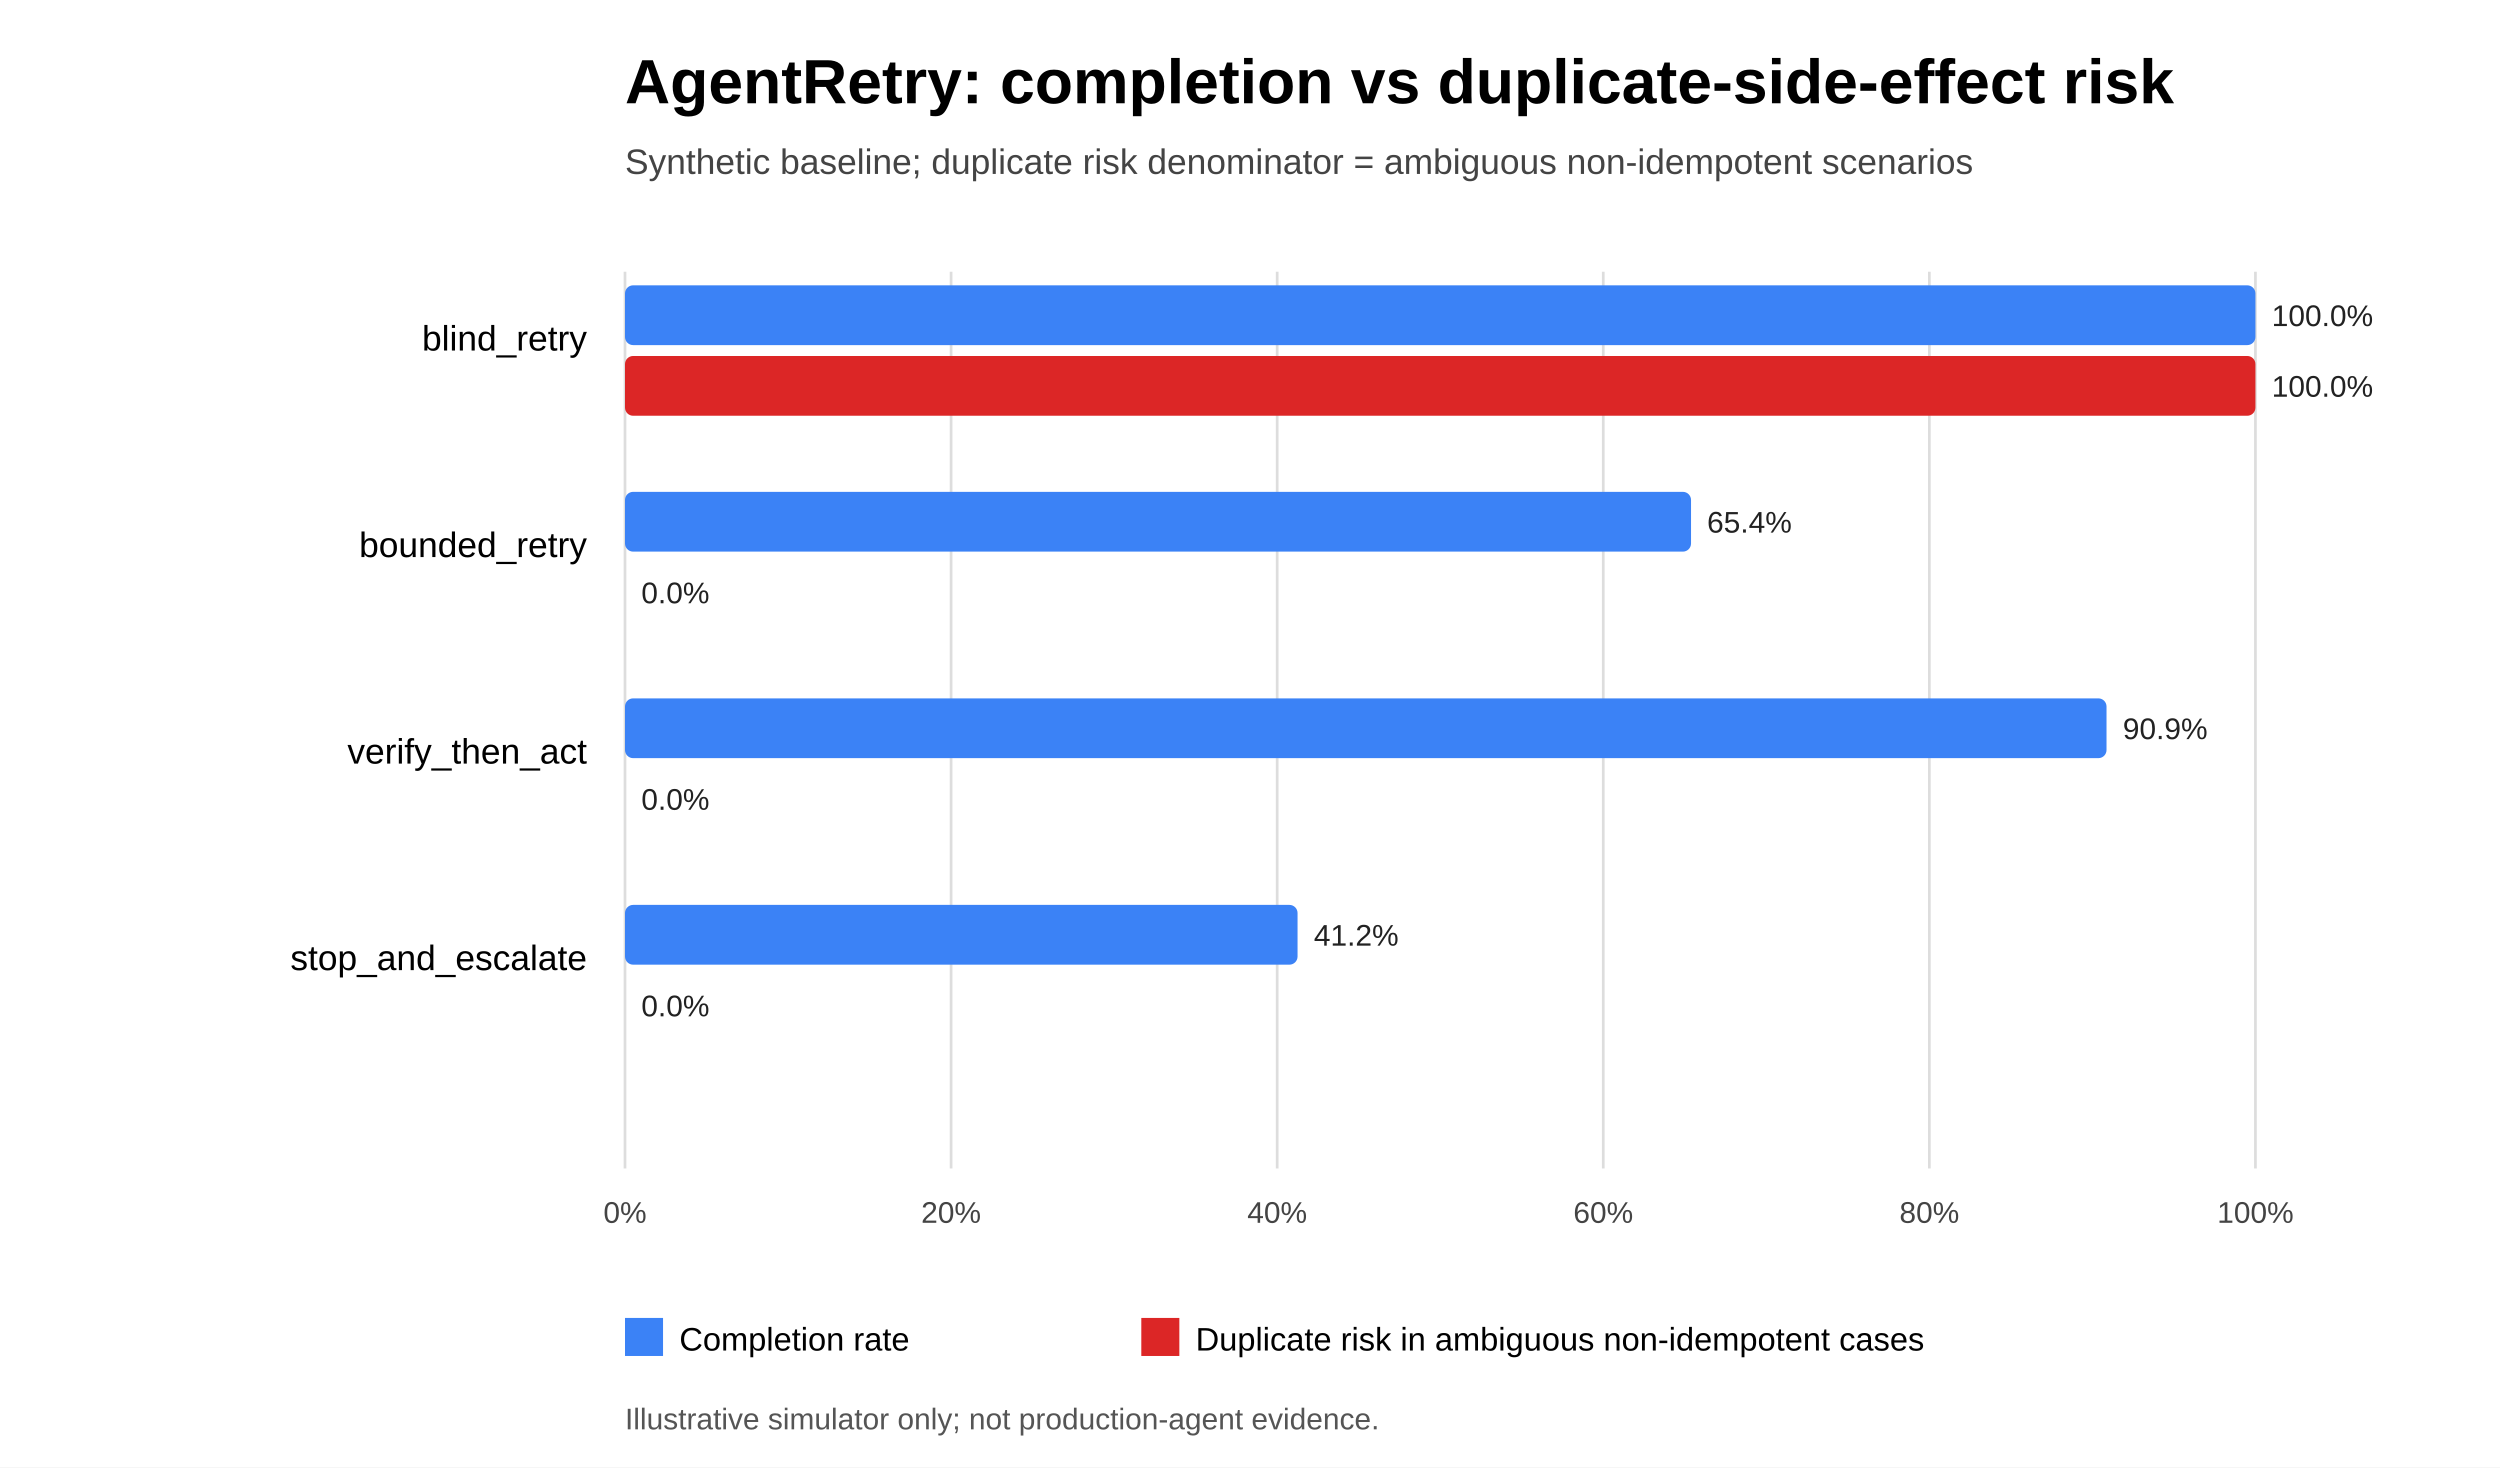
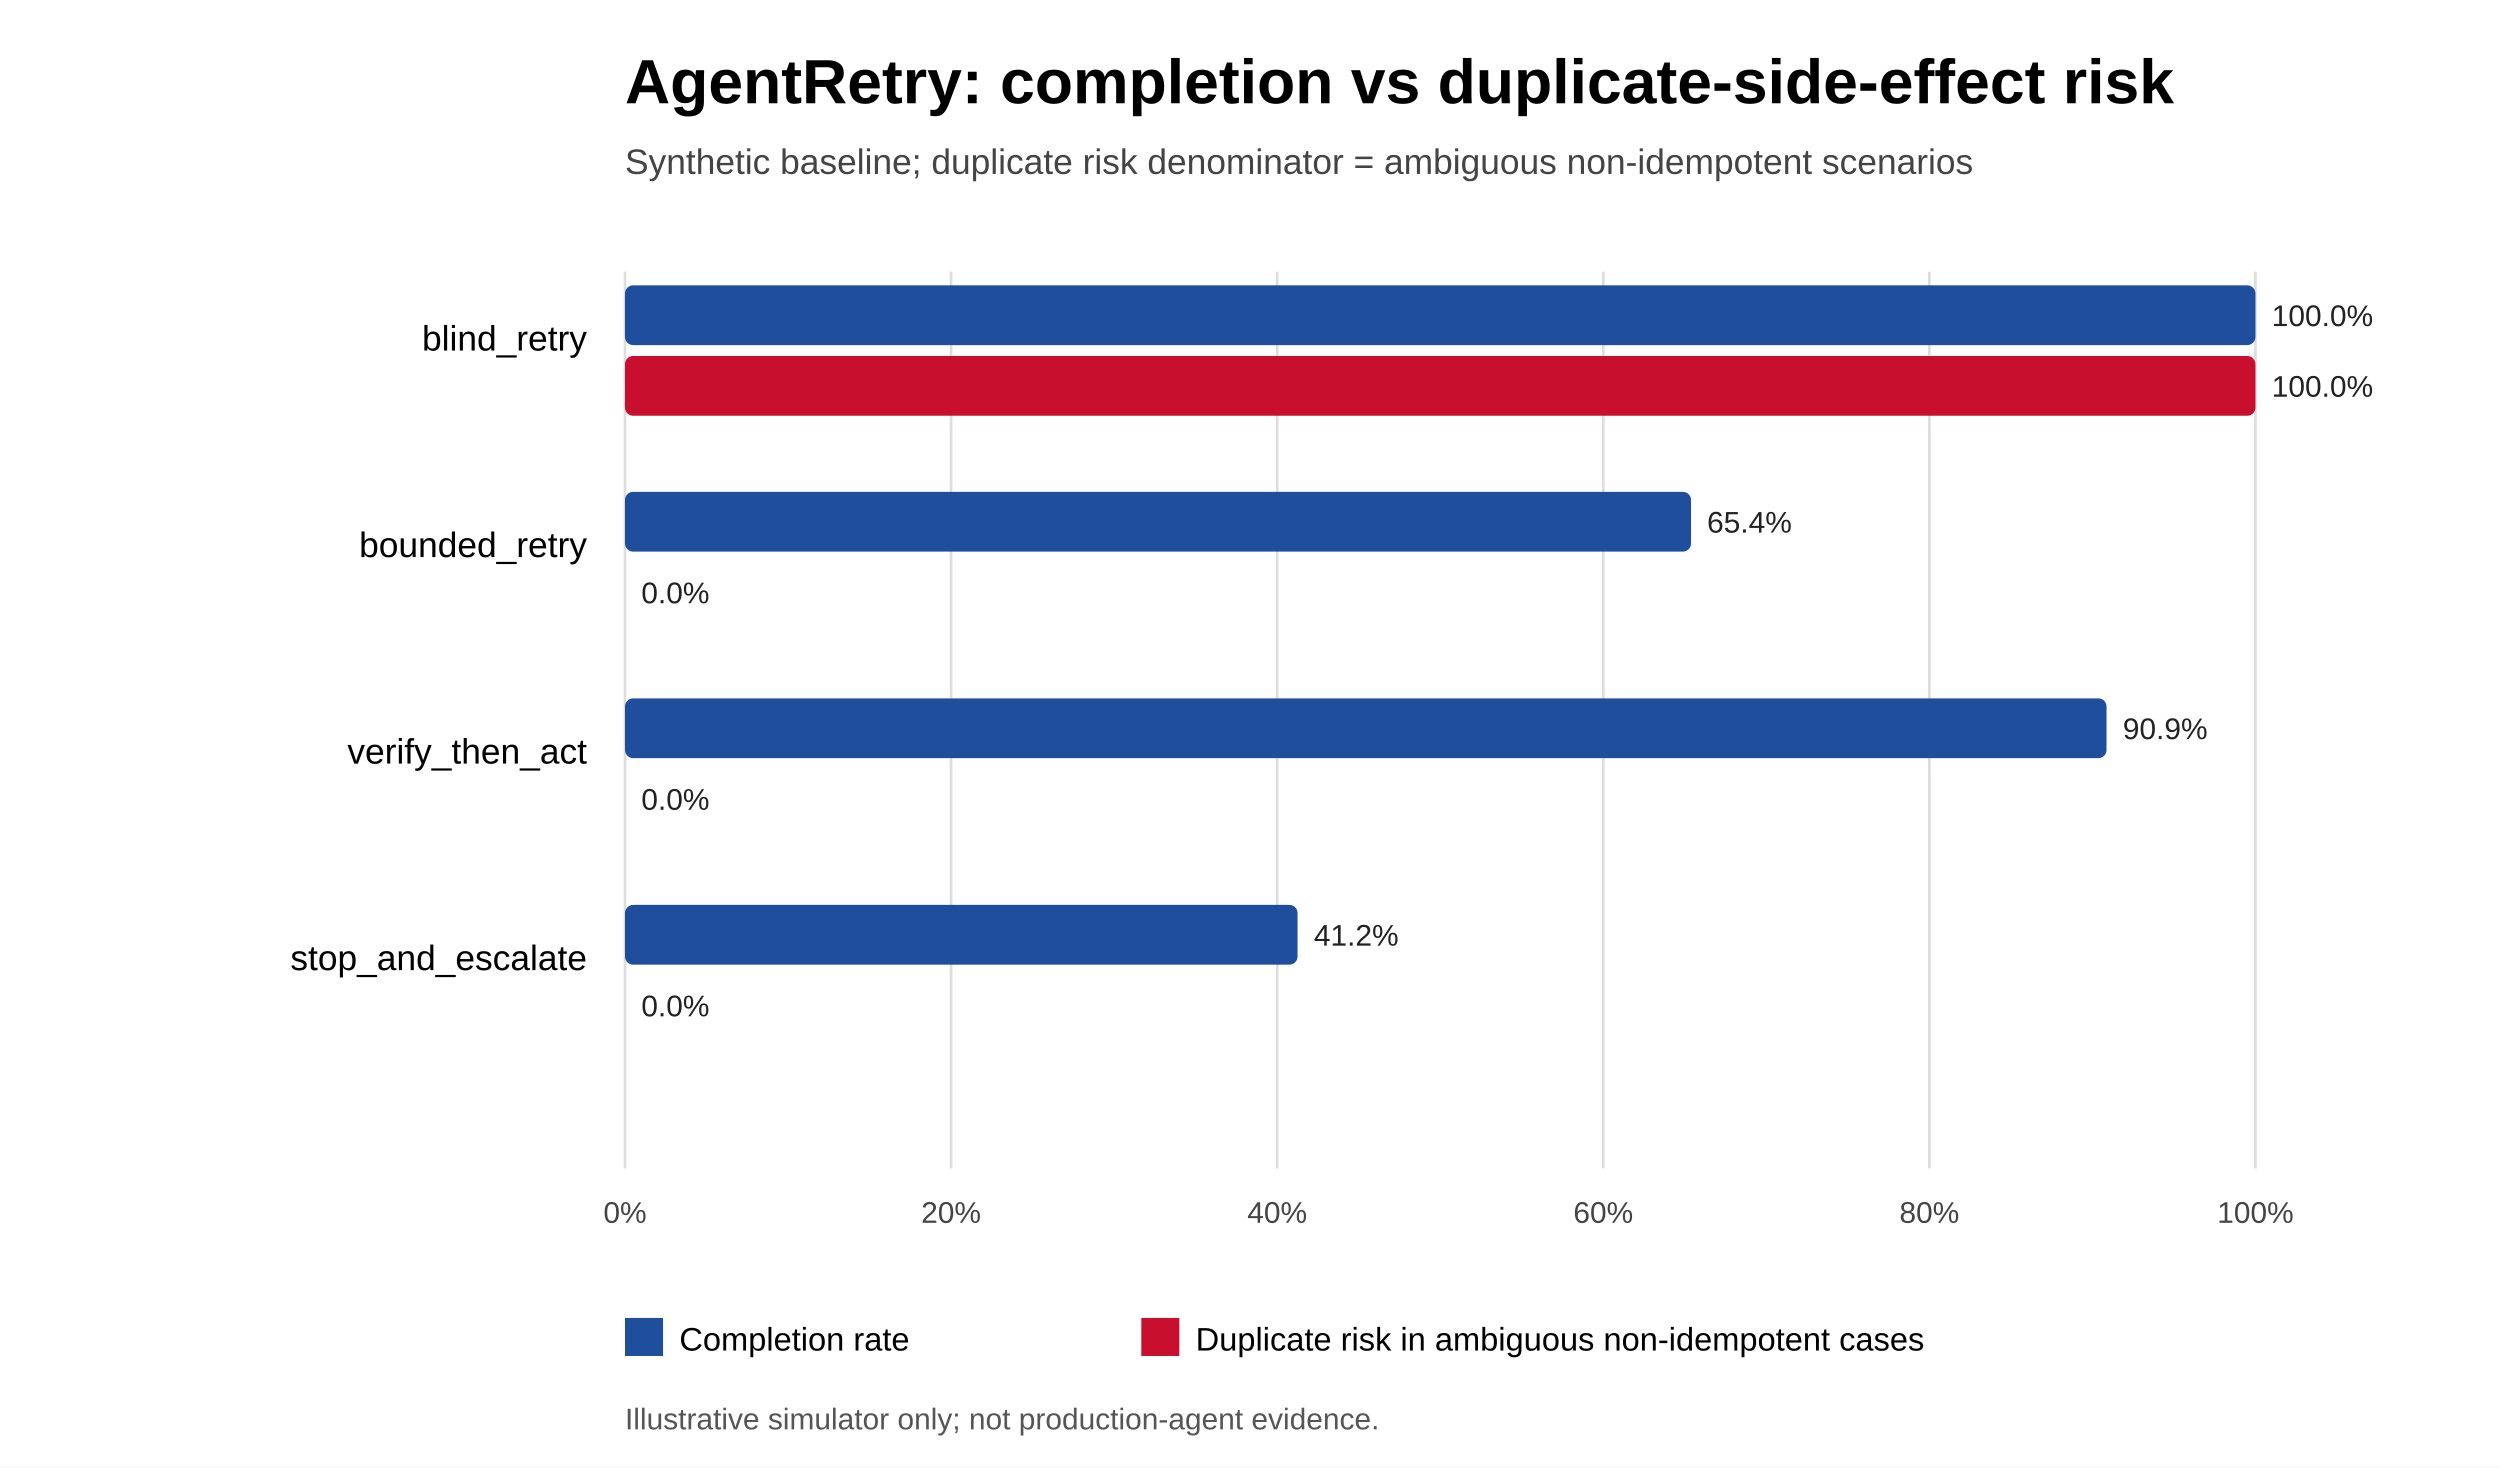
<svg xmlns="http://www.w3.org/2000/svg" width="920" height="540" viewBox="0 0 920 540">
  <rect width="100%" height="100%" fill="white" />
  <text x="230" y="38" font-family="Arial" font-size="23" font-weight="bold">AgentRetry: completion vs duplicate-side-effect risk</text>
  <text x="230" y="64" font-family="Arial" font-size="13" fill="#444">Synthetic baseline; duplicate risk denominator = ambiguous non-idempotent scenarios</text>
  <line x1="230.0" y1="100" x2="230.0" y2="430" stroke="#dddddd" />
  <text x="230.0" y="450" text-anchor="middle" font-family="Arial" font-size="11" fill="#444">0%</text>
  <line x1="350.0" y1="100" x2="350.0" y2="430" stroke="#dddddd" />
  <text x="350.0" y="450" text-anchor="middle" font-family="Arial" font-size="11" fill="#444">20%</text>
  <line x1="470.0" y1="100" x2="470.0" y2="430" stroke="#dddddd" />
  <text x="470.0" y="450" text-anchor="middle" font-family="Arial" font-size="11" fill="#444">40%</text>
  <line x1="590.0" y1="100" x2="590.0" y2="430" stroke="#dddddd" />
  <text x="590.0" y="450" text-anchor="middle" font-family="Arial" font-size="11" fill="#444">60%</text>
  <line x1="710.0" y1="100" x2="710.0" y2="430" stroke="#dddddd" />
  <text x="710.0" y="450" text-anchor="middle" font-family="Arial" font-size="11" fill="#444">80%</text>
  <line x1="830.0" y1="100" x2="830.0" y2="430" stroke="#dddddd" />
  <text x="830.0" y="450" text-anchor="middle" font-family="Arial" font-size="11" fill="#444">100%</text>
  <text x="216" y="129" text-anchor="end" font-family="Arial" font-size="13">blind_retry</text>
-   <rect x="230" y="105" width="600.0" height="22" rx="3" fill="#3B82F6" />
+   <rect x="230" y="105" width="600.0" height="22" rx="3" fill="#1F4E9C" />
  <text x="836.0" y="120" font-family="Arial" font-size="11" fill="#222">100.0%</text>
-   <rect x="230" y="131" width="600.0" height="22" rx="3" fill="#DC2626" />
+   <rect x="230" y="131" width="600.0" height="22" rx="3" fill="#C8102E" />
  <text x="836.0" y="146" font-family="Arial" font-size="11" fill="#222">100.0%</text>
  <text x="216" y="205" text-anchor="end" font-family="Arial" font-size="13">bounded_retry</text>
-   <rect x="230" y="181" width="392.3" height="22" rx="3" fill="#3B82F6" />
+   <rect x="230" y="181" width="392.3" height="22" rx="3" fill="#1F4E9C" />
  <text x="628.2" y="196" font-family="Arial" font-size="11" fill="#222">65.4%</text>
-   <rect x="230" y="207" width="0.0" height="22" rx="3" fill="#DC2626" />
+   <rect x="230" y="207" width="0.0" height="22" rx="3" fill="#C8102E" />
  <text x="236.0" y="222" font-family="Arial" font-size="11" fill="#222">0.0%</text>
  <text x="216" y="281" text-anchor="end" font-family="Arial" font-size="13">verify_then_act</text>
-   <rect x="230" y="257" width="545.2" height="22" rx="3" fill="#3B82F6" />
+   <rect x="230" y="257" width="545.2" height="22" rx="3" fill="#1F4E9C" />
  <text x="781.2" y="272" font-family="Arial" font-size="11" fill="#222">90.9%</text>
-   <rect x="230" y="283" width="0.0" height="22" rx="3" fill="#DC2626" />
+   <rect x="230" y="283" width="0.0" height="22" rx="3" fill="#C8102E" />
  <text x="236.0" y="298" font-family="Arial" font-size="11" fill="#222">0.0%</text>
  <text x="216" y="357" text-anchor="end" font-family="Arial" font-size="13">stop_and_escalate</text>
-   <rect x="230" y="333" width="247.5" height="22" rx="3" fill="#3B82F6" />
+   <rect x="230" y="333" width="247.5" height="22" rx="3" fill="#1F4E9C" />
  <text x="483.5" y="348" font-family="Arial" font-size="11" fill="#222">41.2%</text>
-   <rect x="230" y="359" width="0.0" height="22" rx="3" fill="#DC2626" />
+   <rect x="230" y="359" width="0.0" height="22" rx="3" fill="#C8102E" />
  <text x="236.0" y="374" font-family="Arial" font-size="11" fill="#222">0.0%</text>
-   <rect x="230" y="485" width="14" height="14" fill="#3B82F6" />
+   <rect x="230" y="485" width="14" height="14" fill="#1F4E9C" />
  <text x="250" y="497" font-family="Arial" font-size="12">Completion rate</text>
-   <rect x="420" y="485" width="14" height="14" fill="#DC2626" />
+   <rect x="420" y="485" width="14" height="14" fill="#C8102E" />
  <text x="440" y="497" font-family="Arial" font-size="12">Duplicate risk in ambiguous non-idempotent cases</text>
  <text x="230" y="526" font-family="Arial" font-size="11" fill="#555">Illustrative simulator only; not production-agent evidence.</text>
</svg>
